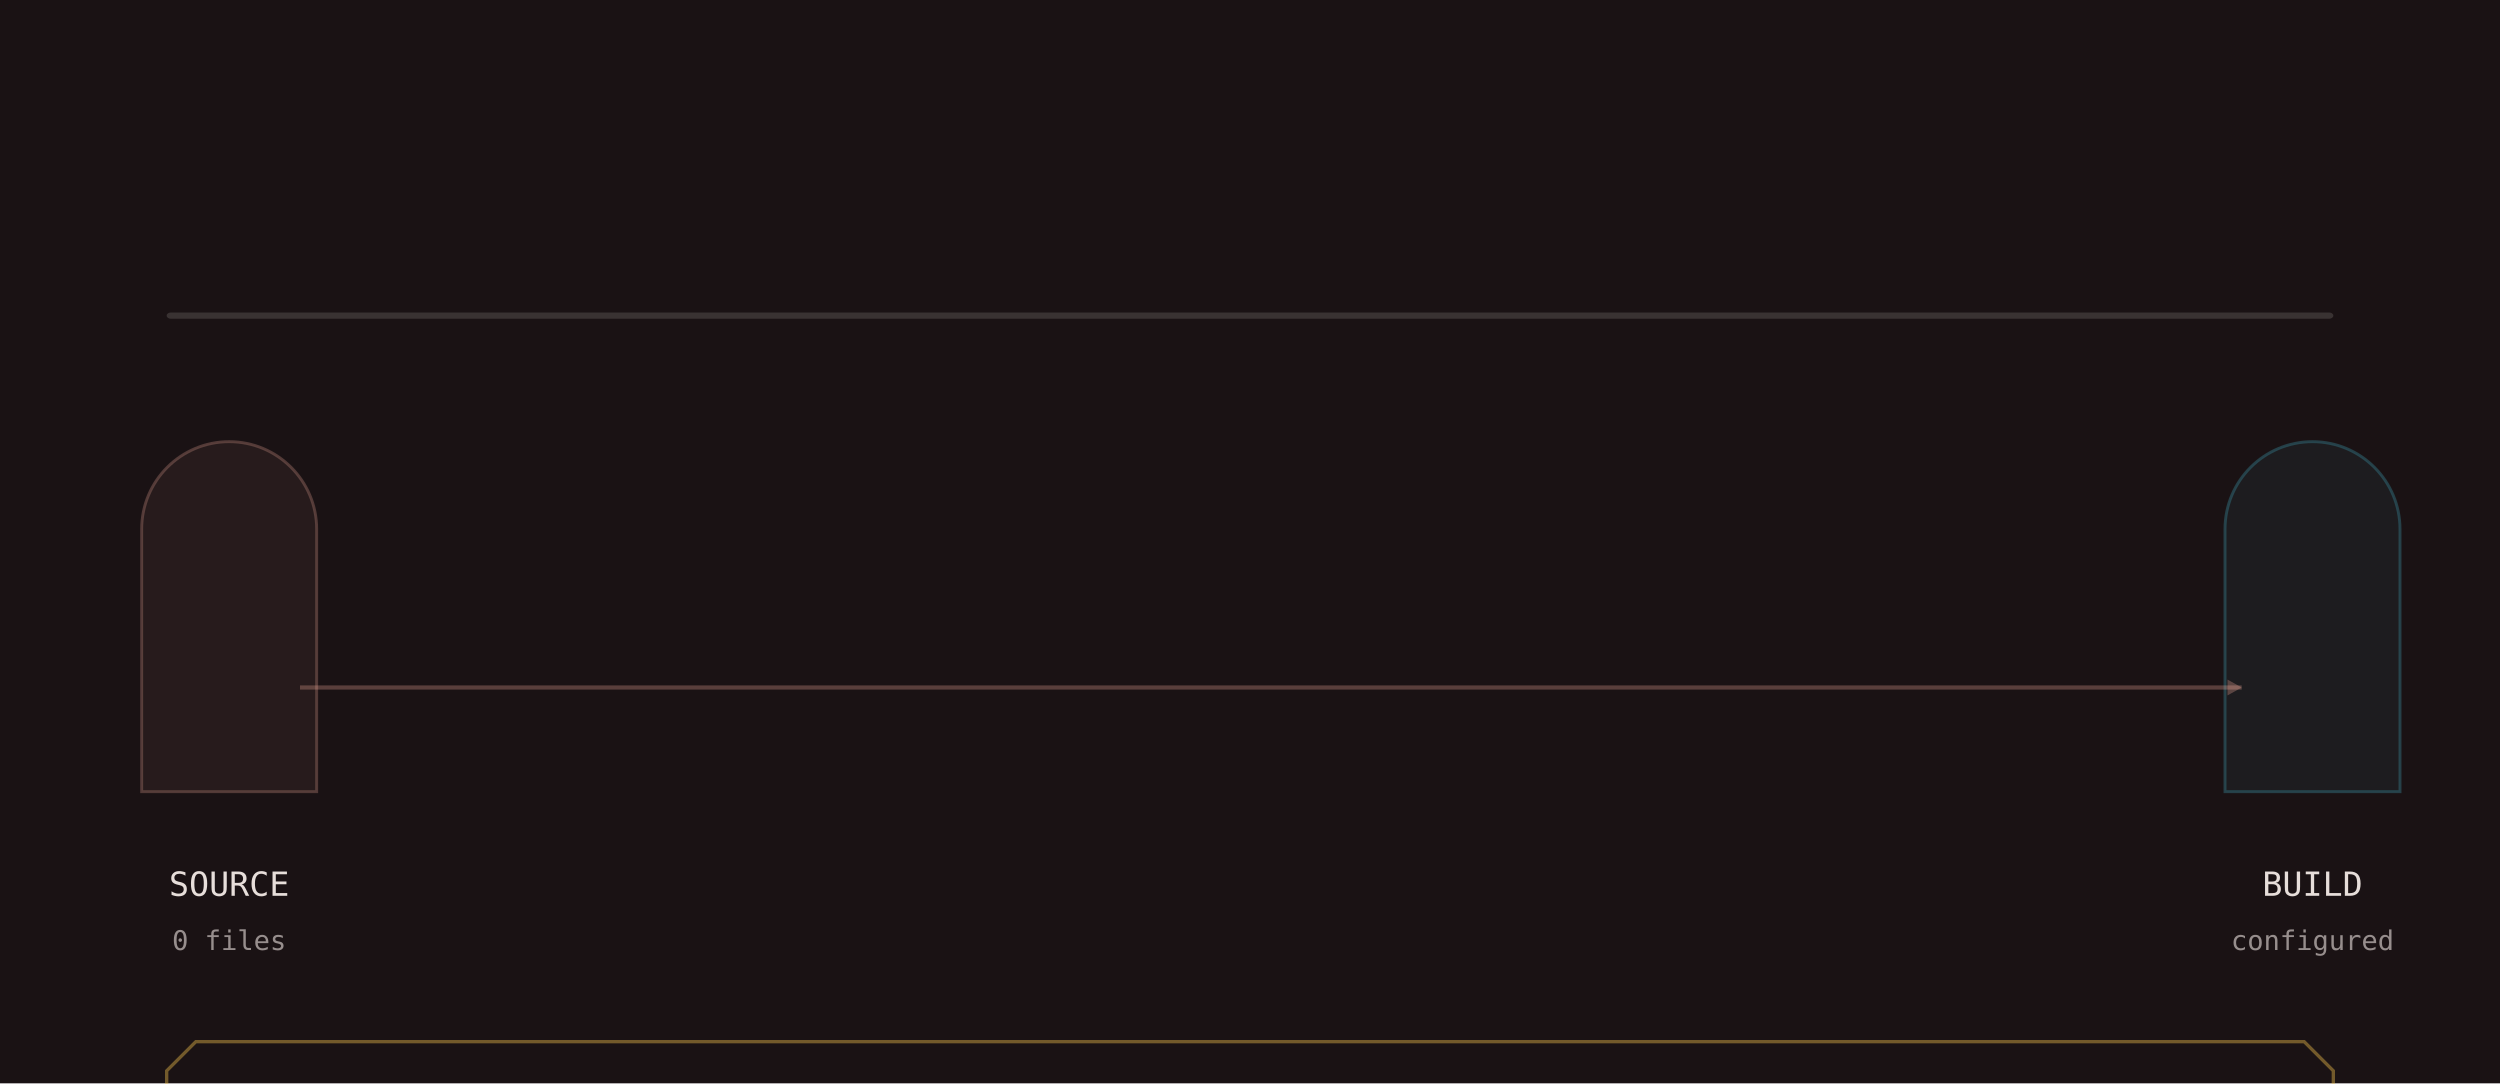
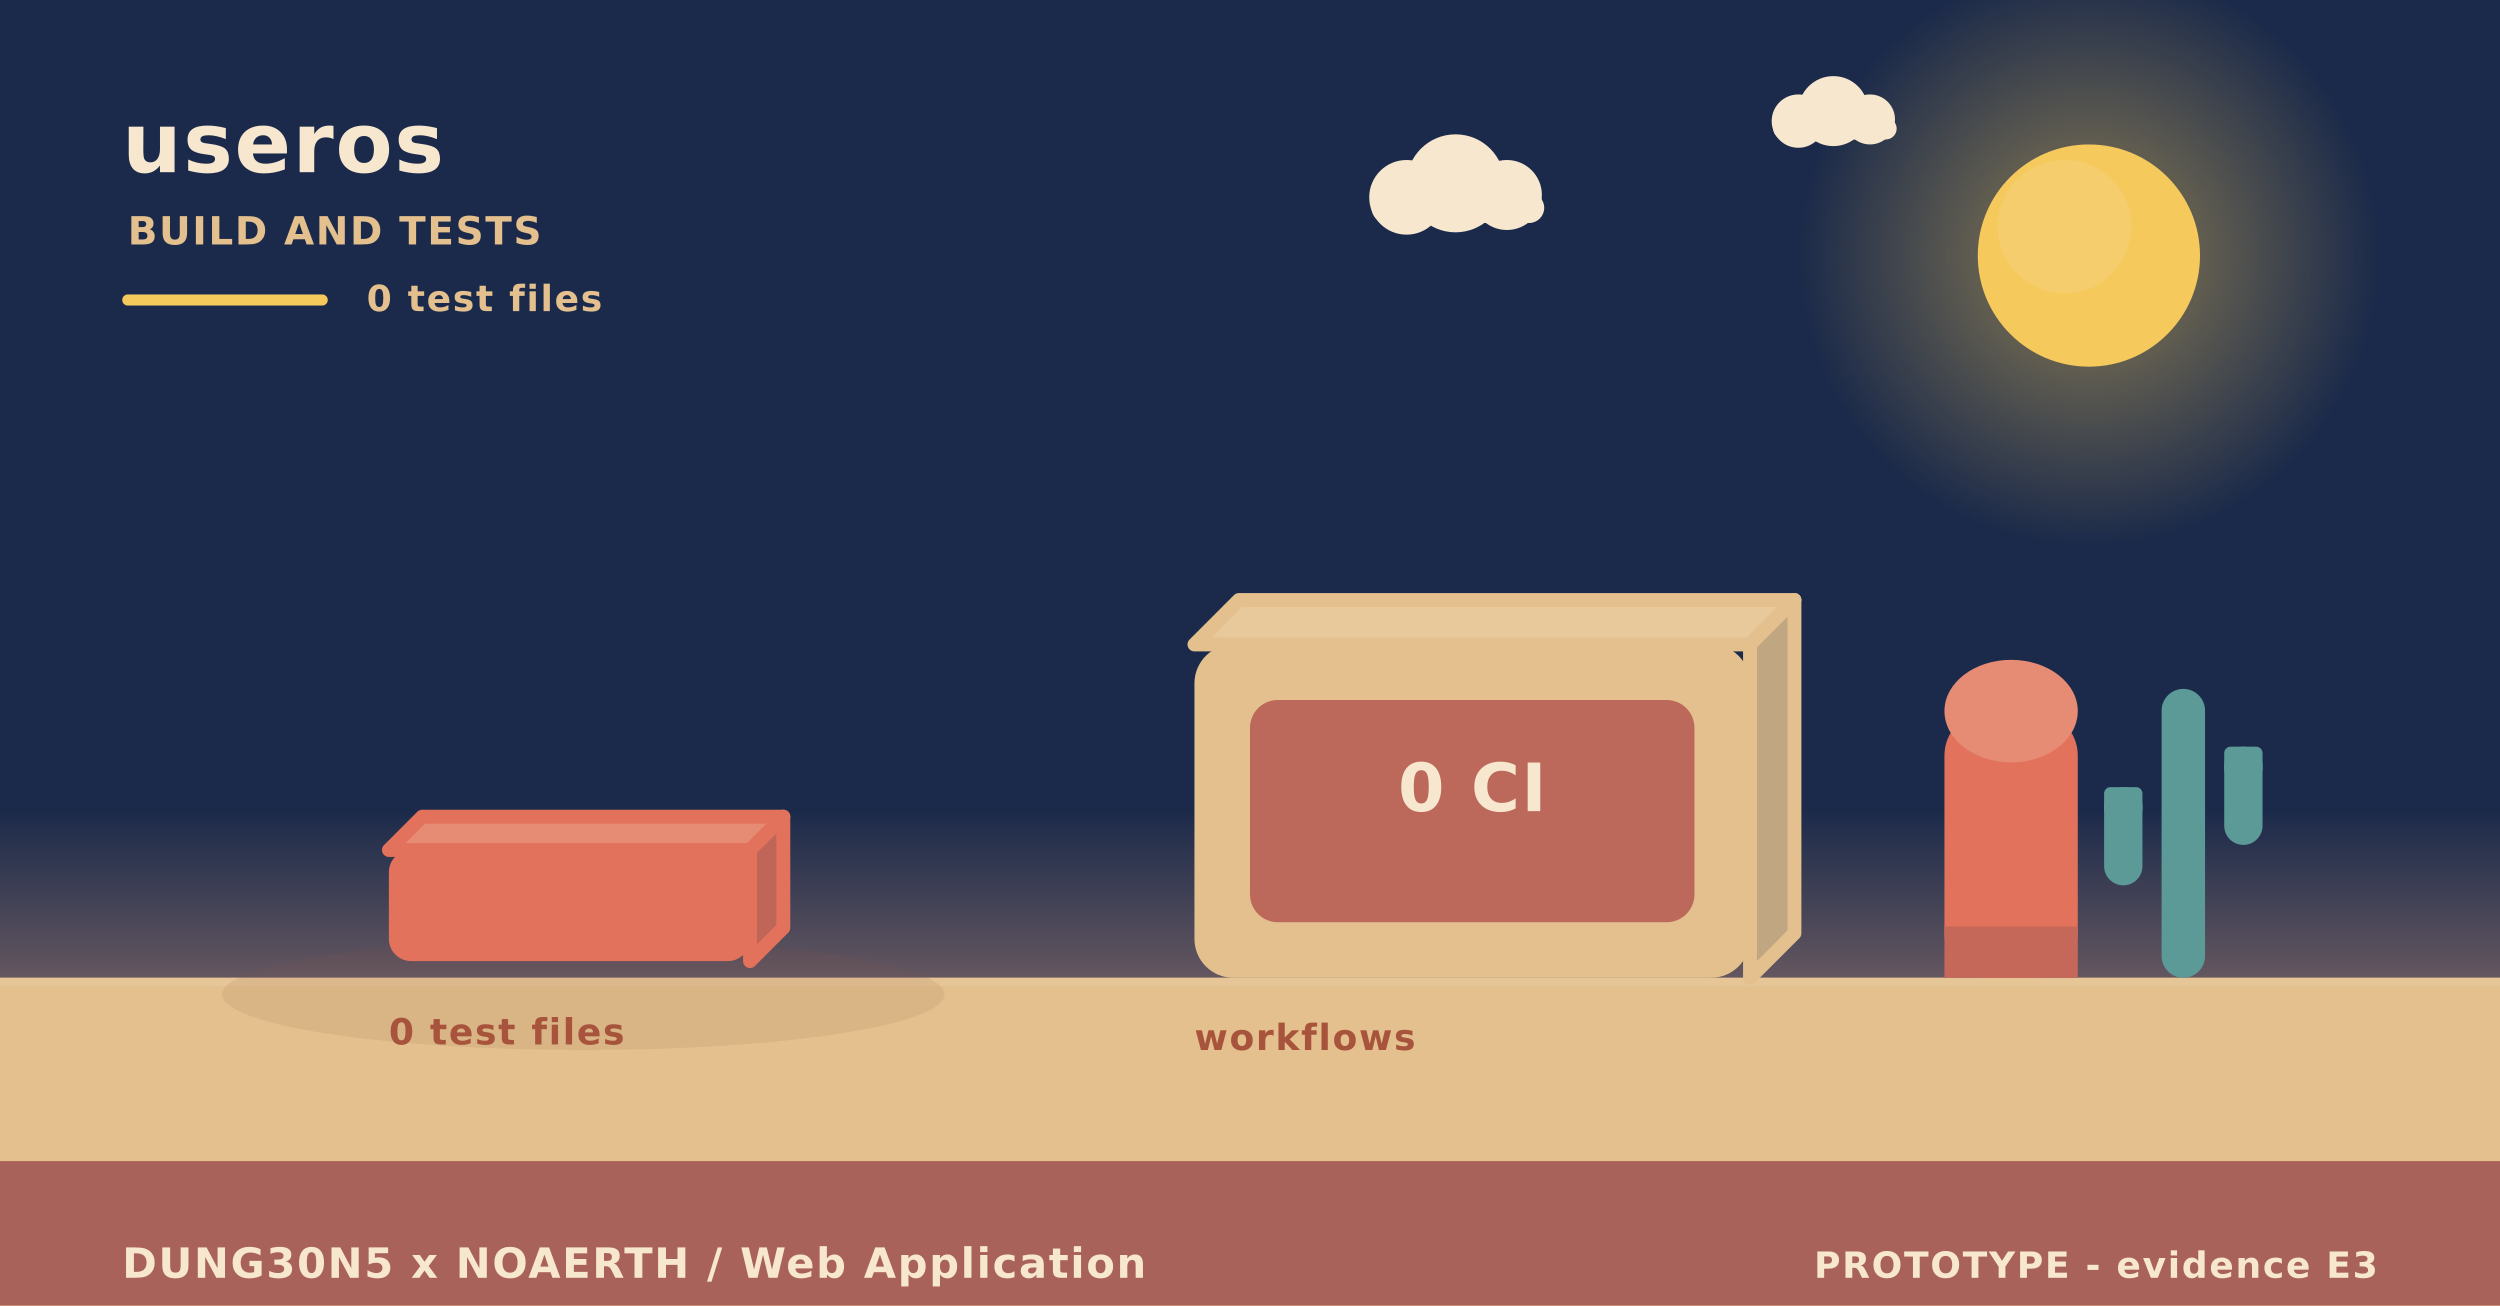
- <svg xmlns="http://www.w3.org/2000/svg" viewBox="0 0 1200 520" width="1200" height="520" role="img" aria-label="useros build evidence">
-   <rect width="1200" height="520" fill="#1a1214" />
-   <defs>
-     <linearGradient id="gb" x1="0" y1="0" x2="1" y2="1">
-       <stop offset="0%" stop-color="#ffb4a2" />
-       <stop offset="100%" stop-color="#48cae4" />
-     </linearGradient>
-   </defs>
-   <rect x="80.00" y="150.00" width="1040.00" height="3.00" rx="2.00" fill="rgba(253,244,240,0.140)" opacity="1.00" />
-   <path d="M68.00,380.00 L68.00,254.00 A42.00,42.00 0 0 1 152.00,254.00 L152.00,380.00 Z" fill="rgba(255,180,162,0.100)" opacity="0.55" stroke="rgba(255,180,162,0.450)" stroke-width="1.4" />
-   <polygon points="-192.26,189.00 -136.83,221.00 -136.83,157.00 -192.26,125.00" fill="#90732e" opacity="0.95" />
-   <polygon points="-247.68,221.00 -192.26,253.00 -192.26,189.00 -247.68,157.00" fill="#389eb2" opacity="0.95" />
-   <polygon points="-192.26,125.00 -136.83,157.00 -192.26,189.00 -247.68,157.00" fill="#ffb4a2" opacity="0.95" />
-   <text x="110" y="430" font-family="ui-monospace,Menlo,monospace" font-size="16" fill="rgba(253,244,240,0.900)" text-anchor="middle">SOURCE</text>
-   <text x="110" y="456" font-family="ui-monospace,Menlo,monospace" font-size="13" fill="rgba(253,244,240,0.550)" text-anchor="middle">0 files</text>
-   <path d="M1068.00,380.00 L1068.00,254.00 A42.00,42.00 0 0 1 1152.00,254.00 L1152.00,380.00 Z" fill="rgba(72,202,228,0.100)" opacity="0.55" stroke="rgba(72,202,228,0.450)" stroke-width="1.4" />
-   <polygon points="673.77,689.00 729.19,721.00 729.19,657.00 673.77,625.00" fill="#90732e" opacity="0.95" />
-   <polygon points="618.34,721.00 673.77,753.00 673.77,689.00 618.34,657.00" fill="#389eb2" opacity="0.95" />
-   <polygon points="673.77,625.00 729.19,657.00 673.77,689.00 618.34,657.00" fill="#48cae4" opacity="0.95" />
-   <text x="1110" y="430" font-family="ui-monospace,Menlo,monospace" font-size="16" fill="rgba(253,244,240,0.900)" text-anchor="middle">BUILD</text>
-   <text x="1110" y="456" font-family="ui-monospace,Menlo,monospace" font-size="13" fill="rgba(253,244,240,0.550)" text-anchor="middle">configured</text>
-   <line x1="144.00" y1="330.00" x2="1076.00" y2="330.00" stroke="rgba(255,180,162,0.500)" stroke-width="2.00" opacity="0.55" />
-   <polygon points="1076.00,330.00 1069.20,326.20 1069.20,333.80" fill="rgba(255,180,162,0.500)" opacity="0.55" />
-   <path d="M94.00,500.00 H1106.00 L1120.00,514.00 V546.00 L1106.00,560.00 H94.00 L80.00,546.00 V514.00 Z" fill="none" stroke="rgba(249,199,79,0.500)" stroke-width="1.60" opacity="0.80" />
-   <text x="600" y="536" font-family="ui-monospace,Menlo,monospace" font-size="16" fill="rgba(249,199,79,0.950)" text-anchor="middle">no test suite present in this repository — shown as measured, not implied</text>
+ <svg xmlns="http://www.w3.org/2000/svg" width="900" height="470" viewBox="0 0 900 470" role="img" aria-label="useros - how it is verified">
+   <linearGradient id="skyb" x1="0" y1="0" x2="0" y2="1">
+     <stop offset="0" stop-color="#1b2a4a" />
+     <stop offset="0.62" stop-color="#1b2a4a" />
+     <stop offset="1" stop-color="#f3ad8a" />
+   </linearGradient>
+   <rect width="900" height="470" fill="url(#skyb)" />
+   <radialGradient id="sunb">
+     <stop offset="0.35" stop-color="#f5c95c" stop-opacity="0.34" />
+     <stop offset="1" stop-color="#f5c95c" stop-opacity="0" />
+   </radialGradient>
+   <circle cx="752" cy="92" r="104" fill="url(#sunb)" />
+   <circle cx="752" cy="92" r="40" fill="#f5c95c" />
+   <circle cx="743.2" cy="81.6" r="24" fill="#f5d27e" opacity="0.5" />
+   <g>
+     <circle cx="524" cy="66" r="17.64" fill="#f6e7ce" />
+     <circle cx="506.36" cy="71.04" r="13.44" fill="#f6e7ce" />
+     <circle cx="542.48" cy="70.2" r="12.6" fill="#f6e7ce" />
+     <rect x="493.76" y="69.36" width="62.16" height="10.92" rx="5.46" fill="#f6e7ce" />
+   </g>
+   <g>
+     <circle cx="660" cy="40" r="12.6" fill="#f6e7ce" />
+     <circle cx="647.4" cy="43.6" r="9.6" fill="#f6e7ce" />
+     <circle cx="673.2" cy="43" r="9" fill="#f6e7ce" />
+     <rect x="638.4" y="42.4" width="44.4" height="7.8" rx="3.9" fill="#f6e7ce" />
+   </g>
+   <rect x="0" y="352" width="900" height="118" fill="#e3c08d" />
+   <rect x="0" y="352" width="900" height="3" fill="#e6c596" />
+   <text x="44" y="62" font-family="Verdana,DejaVu Sans,sans-serif" font-size="30" font-weight="700" letter-spacing="0.6" fill="#f6e7ce" text-anchor="start">useros</text>
+   <text x="46" y="88" font-family="Verdana,DejaVu Sans,sans-serif" font-size="14" font-weight="700" letter-spacing="0.6" fill="#e3c08d" text-anchor="start">BUILD AND TESTS</text>
+   <rect x="44" y="106" width="74" height="4" rx="2" fill="#f5c95c" />
+   <text x="132" y="112" font-family="Verdana,DejaVu Sans,sans-serif" font-size="13" font-weight="700" letter-spacing="0.6" fill="#e3c08d" text-anchor="start">0 test files</text>
+   <ellipse cx="210" cy="358" rx="130" ry="20" fill="rgba(138,90,68,0.11)" />
+   <path d="M140,306 L270,306 L282,294 L152,294 Z" fill="#e68c74" stroke="#e2725b" stroke-width="5" stroke-linejoin="round" />
+   <path d="M270,306 L282,294 L282,334 L270,346 Z" fill="#c06658" stroke="#e2725b" stroke-width="5" stroke-linejoin="round" />
+   <rect x="140" y="306" width="130" height="40" rx="8" fill="#e2725b" />
+   <text x="140" y="376" font-family="Verdana,DejaVu Sans,sans-serif" font-size="13" font-weight="700" letter-spacing="0.6" fill="#a8543c" text-anchor="start">0 test files</text>
+   <path d="M430,232 L630,232 L646,216 L446,216 Z" fill="#e7c99b" stroke="#e3c08d" stroke-width="5" stroke-linejoin="round" />
+   <path d="M630,232 L646,216 L646,336 L630,352 Z" fill="#c1a682" stroke="#e3c08d" stroke-width="5" stroke-linejoin="round" />
+   <rect x="430" y="232" width="200" height="120" rx="14" fill="#e3c08d" />
+   <rect x="450" y="252" width="160" height="80" rx="10" fill="#ba6458" opacity="0.94" />
+   <text x="530" y="292" font-family="Verdana,DejaVu Sans,sans-serif" font-size="24" font-weight="700" letter-spacing="0.6" fill="#f6e7ce" text-anchor="middle">0 CI</text>
+   <text x="430" y="378" font-family="Verdana,DejaVu Sans,sans-serif" font-size="13" font-weight="700" letter-spacing="0.6" fill="#a8543c" text-anchor="start">workflows</text>
+   <rect x="700" y="256" width="48" height="96" rx="16" fill="#e2725b" />
+   <ellipse cx="724" cy="256" rx="24" ry="18.46" fill="#e68c74" />
+   <rect x="700" y="333.54" width="48" height="18.46" fill="#c66859" />
+   <rect x="778.18" y="248" width="15.64" height="104" rx="7.82" fill="#5b9a97" />
+   <rect x="757.48" y="283.36" width="13.8" height="35.36" rx="6.9" fill="#5b9a97" />
+   <rect x="757.48" y="283.36" width="13.8" height="10.4" rx="2.3" fill="#5b9a97" />
+   <rect x="800.72" y="268.8" width="13.8" height="35.36" rx="6.9" fill="#5b9a97" />
+   <rect x="800.72" y="268.8" width="13.8" height="10.4" rx="2.3" fill="#5b9a97" />
+   <rect x="0" y="418" width="900" height="52" rx="0" fill="#a65c56" opacity="0.94" />
+   <text x="44" y="460" font-family="Verdana,DejaVu Sans,sans-serif" font-size="15" font-weight="700" letter-spacing="0.6" fill="#f6e7ce" text-anchor="start">DUNG30N5 x NOAERTH  /  Web Application</text>
+   <text x="856" y="460" font-family="Verdana,DejaVu Sans,sans-serif" font-size="13" font-weight="700" letter-spacing="0.6" fill="#f6e7ce" text-anchor="end">PROTOTYPE  -  evidence E3</text>
</svg>
